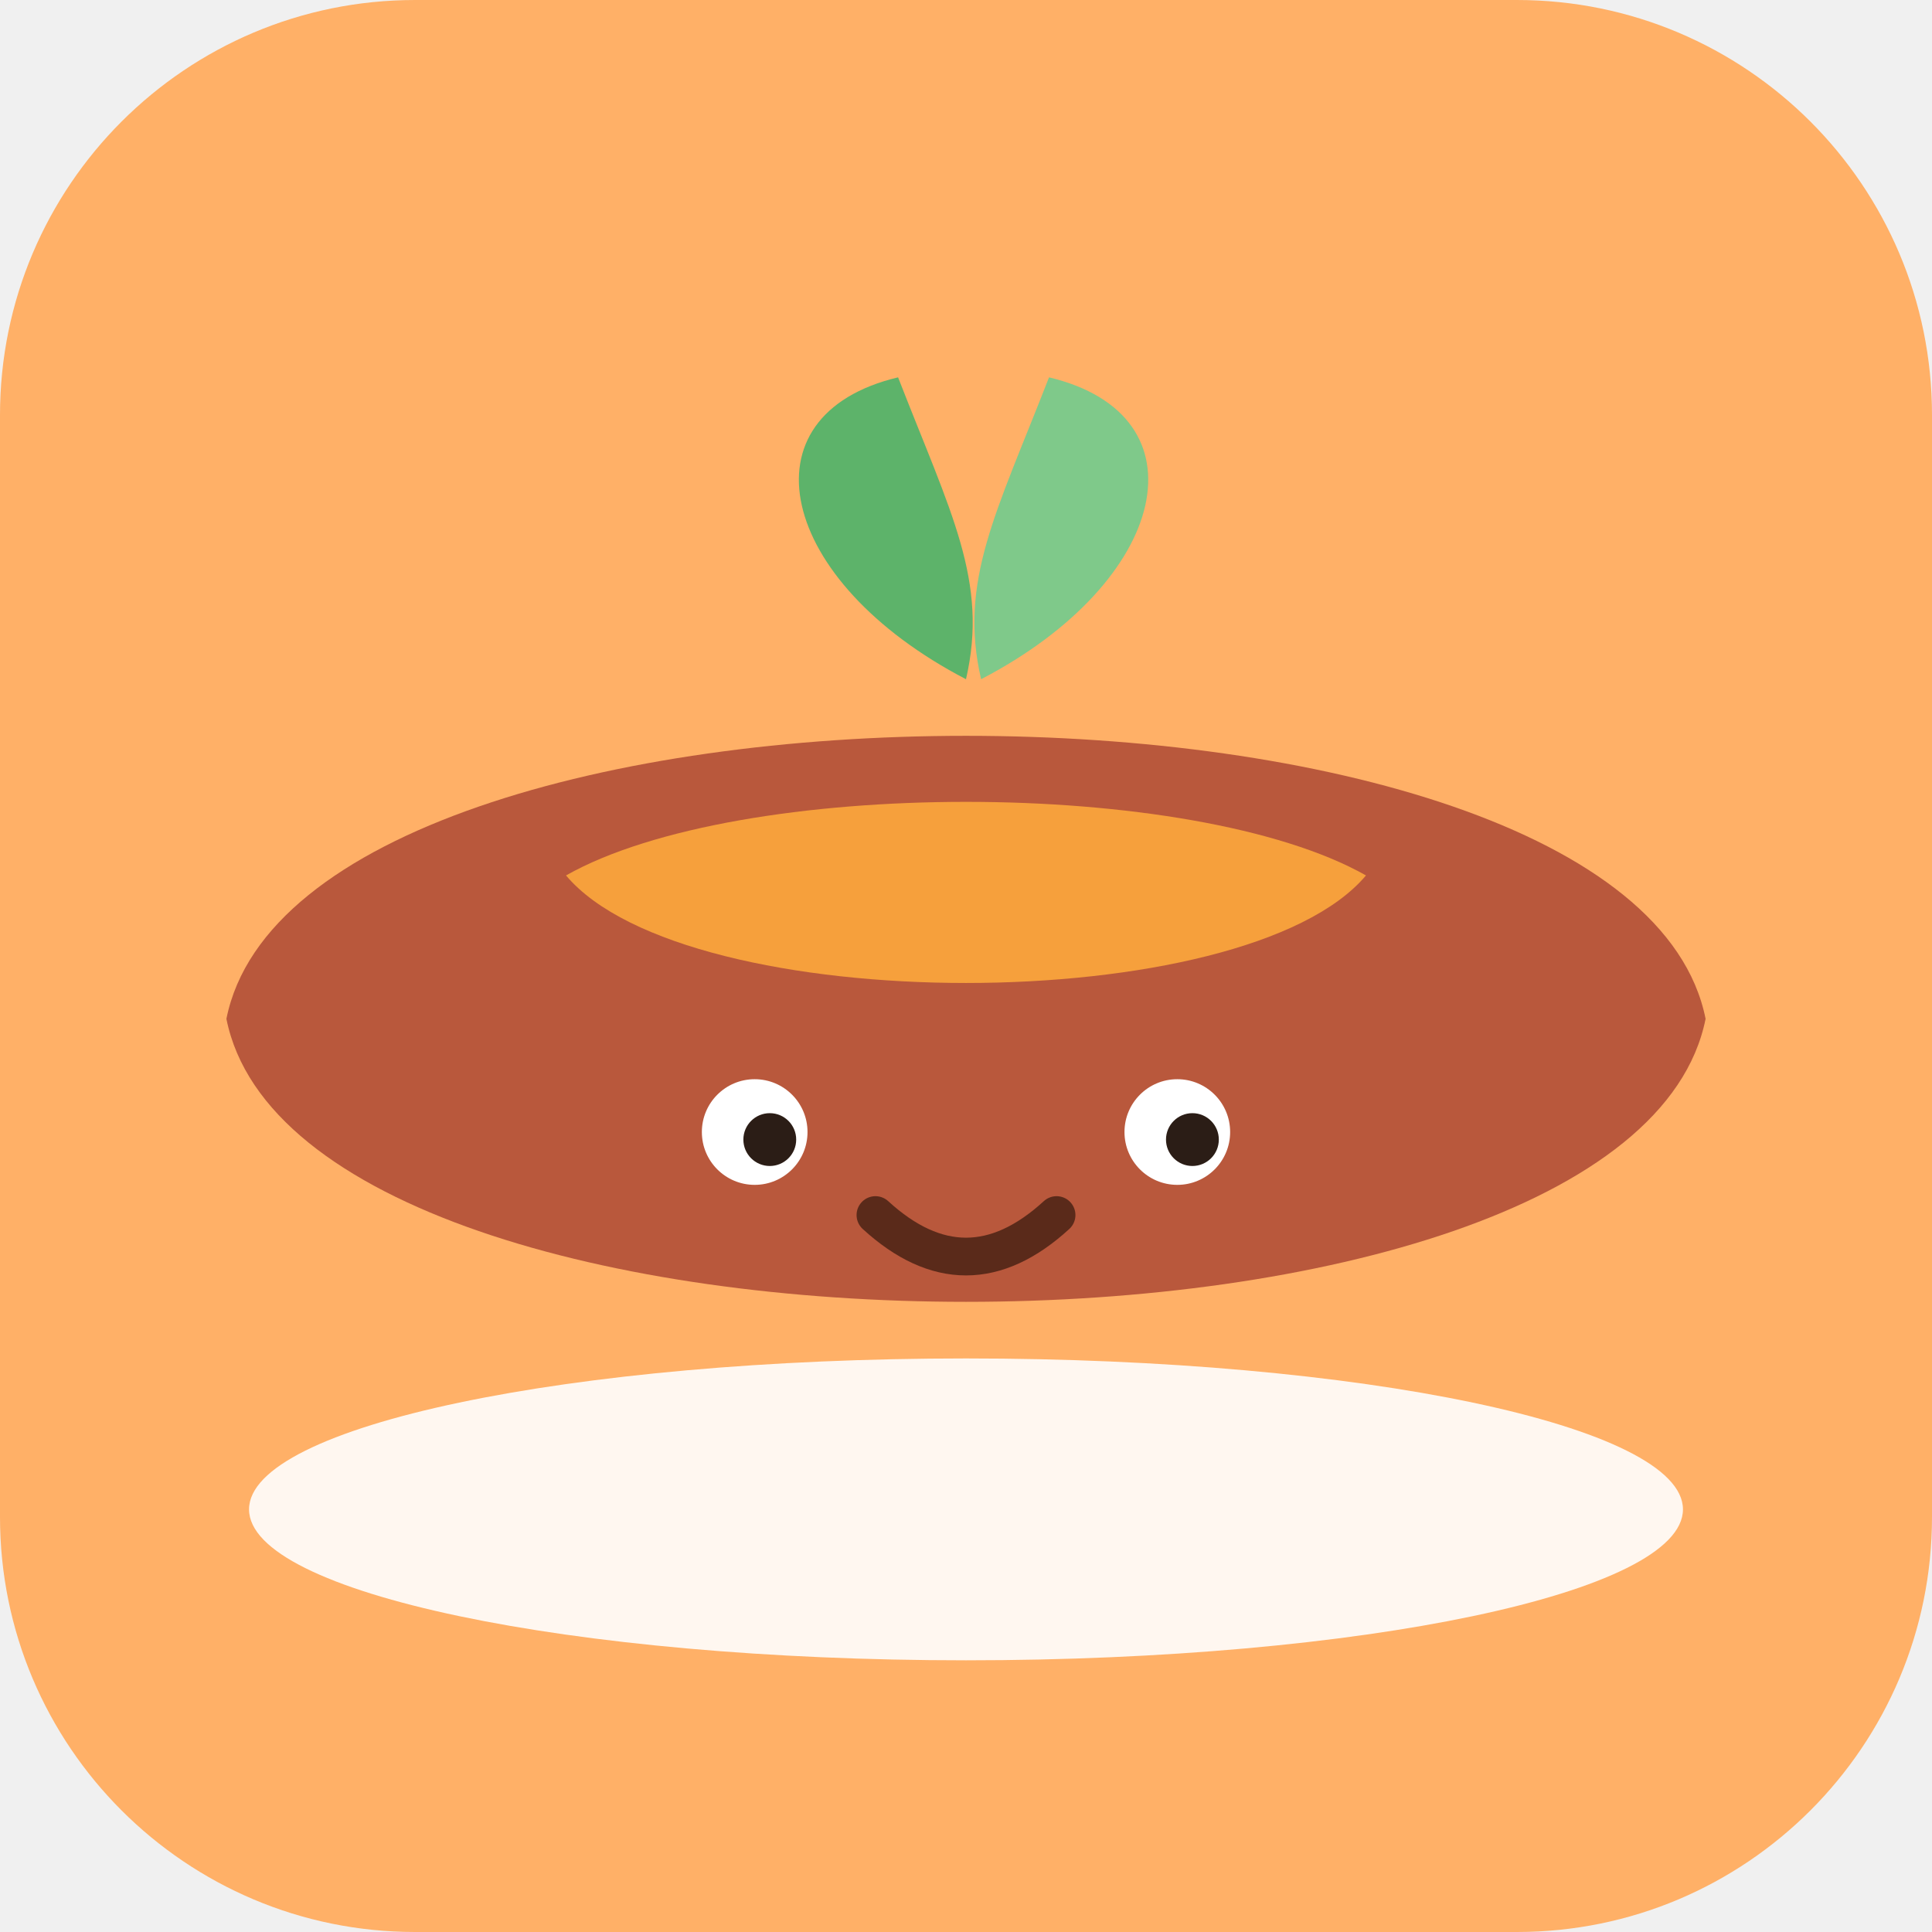
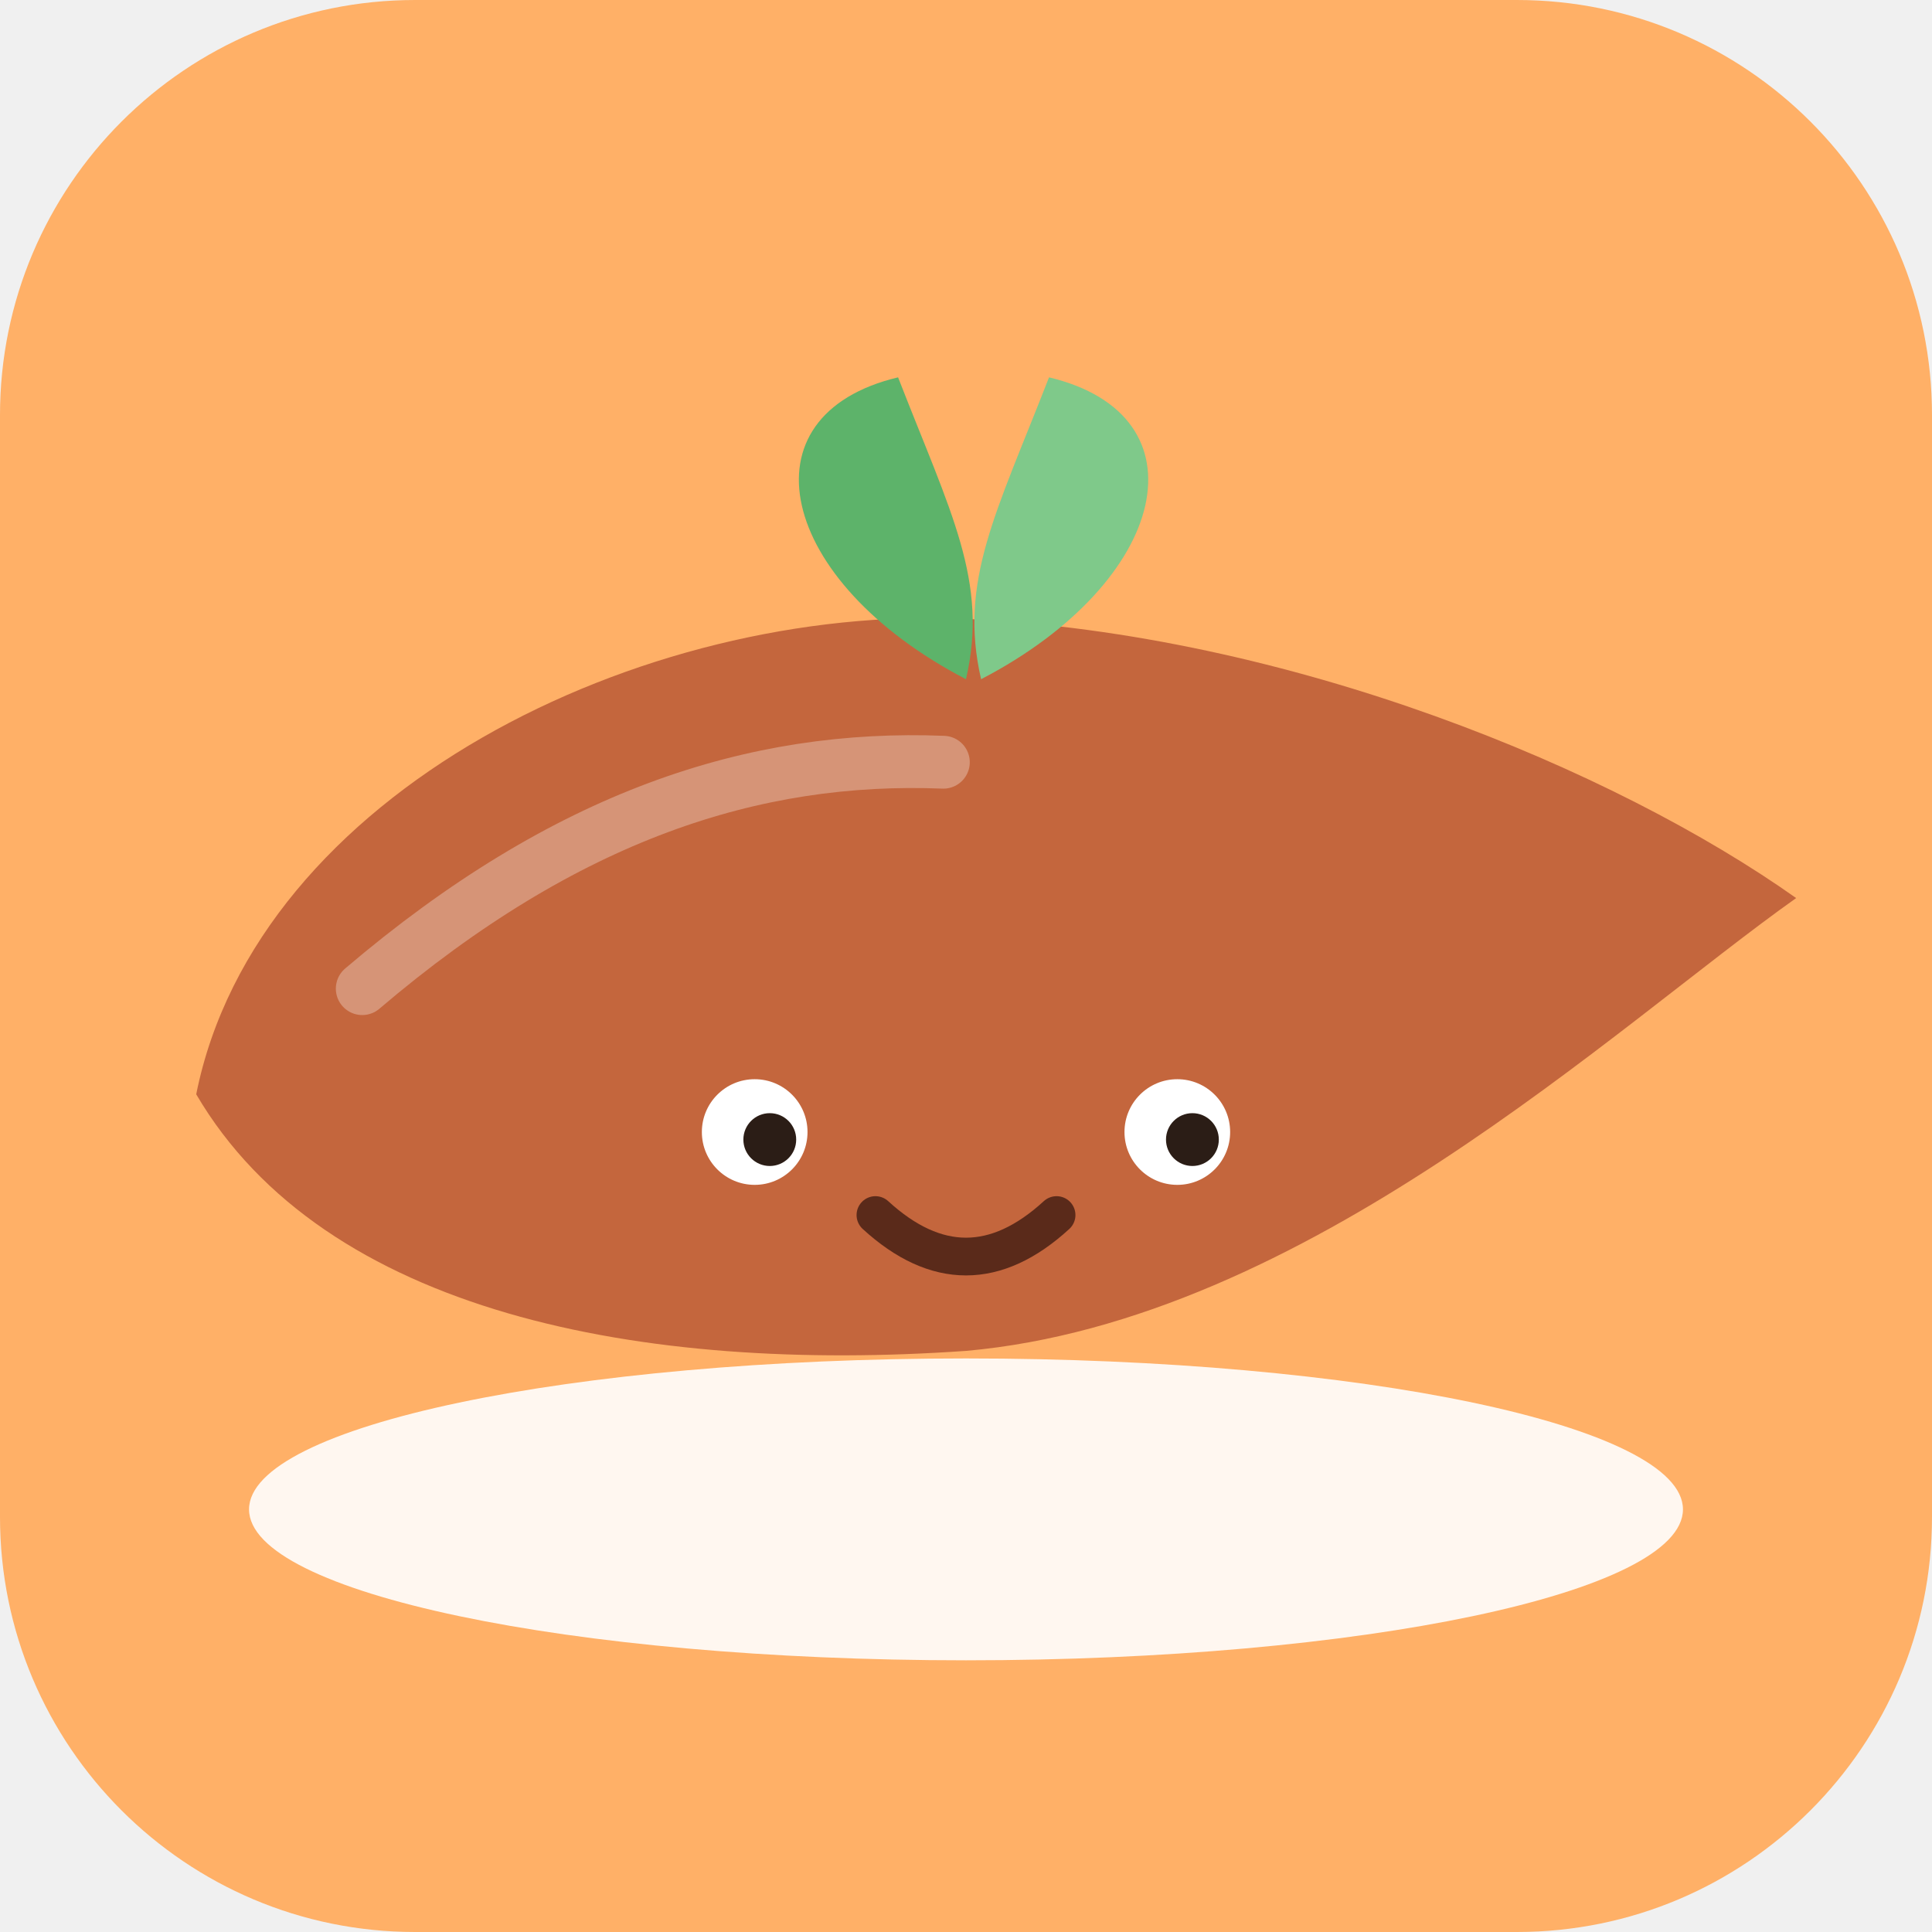
<svg xmlns="http://www.w3.org/2000/svg" viewBox="0 0 512 512">
  <rect width="512" height="512" rx="110" fill="#ffb067" />
  <ellipse cx="256" cy="400" rx="190" ry="40" fill="#fff" opacity=".9" />
-   <path d="M60 270 C 80 170, 432 170, 452 270 C 432 370, 80 370, 60 270 Z" fill="#b9583c" />
-   <path d="M150 232 C 196 206, 316 206, 362 232 C 330 270, 182 270, 150 232Z" fill="#f6a03c" />
+   <path d="M52 290 C 68 210, 170 160, 256 164 C 342 168, 428 204, 476 238 C 428 272, 346 350, 256 358 C 170 364, 86 348, 52 290 Z" fill="#c4663d" />
+   <path d="M96 262 C 150 216, 200 200, 250 202" stroke="#fff" stroke-width="14" fill="none" stroke-linecap="round" opacity=".3" />
  <circle cx="200" cy="300" r="14" fill="#fff" />
  <circle cx="312" cy="300" r="14" fill="#fff" />
  <circle cx="204" cy="302" r="7" fill="#2b1d16" />
  <circle cx="316" cy="302" r="7" fill="#2b1d16" />
  <path d="M232 322 Q256 344 280 322" stroke="#5a2a1a" stroke-width="10" fill="none" stroke-linecap="round" />
  <path d="M256 180 c-50 -26 -60 -70 -18 -80 c14 36 24 54 18 80z" fill="#5db36a" />
  <path d="M260 180 c50 -26 60 -70 18 -80 c-14 36 -24 54 -18 80z" fill="#7fc98a" />
</svg>
